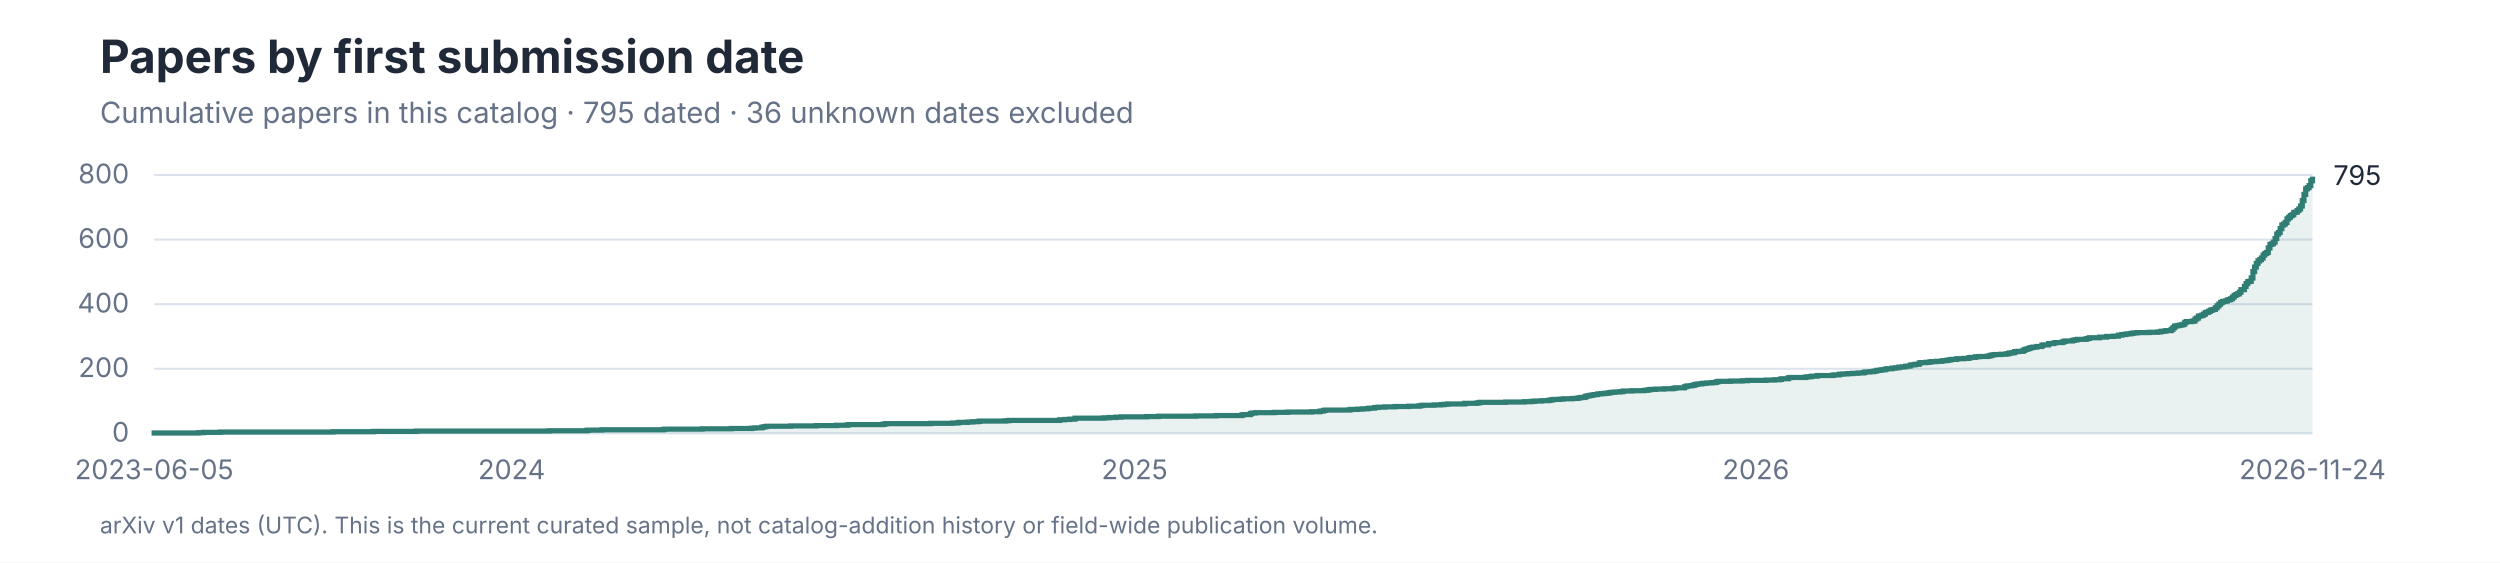
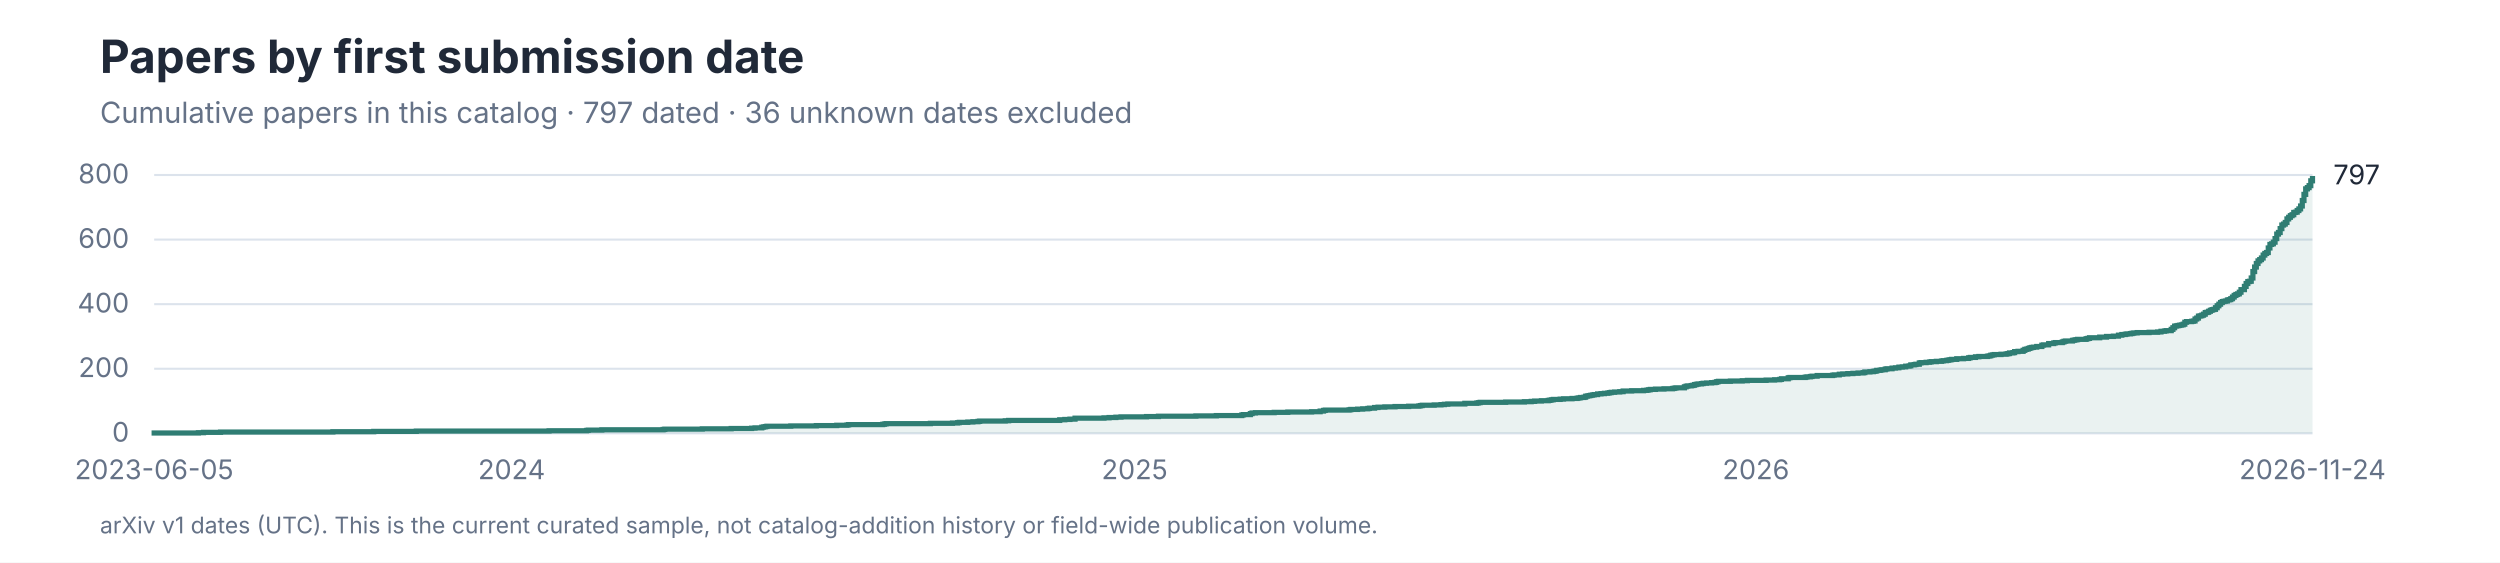
<svg xmlns="http://www.w3.org/2000/svg" role="img" aria-labelledby="title desc" viewBox="0 0 1200 270">
  <style>
text { font-family: -apple-system, BlinkMacSystemFont, 'Segoe UI', sans-serif; }
.title { font-size: 28px; font-weight: 650; fill: #202938; }
.subtitle { font-size: 14px; fill: #657287; }
.axis { font-size: 13px; fill: #657287; }
.label { font-size: 13px; fill: #202938; }
.small { font-size: 11px; fill: #657287; }
</style>
  <rect width="1200" height="270" fill="#FFFFFF" />
  <text x="48" y="35" font-size="22" font-weight="650" fill="#202938">Papers by first submission date</text>
-   <text class="subtitle" x="48" y="59">Cumulative papers in this catalog · 795 dated · 36 unknown dates excluded</text>
+   <text class="subtitle" x="48" y="59">Cumulative papers in this catalog · 797 dated · 36 unknown dates excluded</text>
  <line x1="74" y1="208.00" x2="1110" y2="208.00" stroke="#DCE3EC" />
  <text class="axis" x="62" y="212.00" text-anchor="end">0</text>
  <line x1="74" y1="177.00" x2="1110" y2="177.00" stroke="#DCE3EC" />
  <text class="axis" x="62" y="181.00" text-anchor="end">200</text>
  <line x1="74" y1="146.00" x2="1110" y2="146.00" stroke="#DCE3EC" />
  <text class="axis" x="62" y="150.00" text-anchor="end">400</text>
  <line x1="74" y1="115.00" x2="1110" y2="115.00" stroke="#DCE3EC" />
  <text class="axis" x="62" y="119.00" text-anchor="end">600</text>
  <line x1="74" y1="84.00" x2="1110" y2="84.00" stroke="#DCE3EC" />
  <text class="axis" x="62" y="88.00" text-anchor="end">800</text>
-   <path d="M 74 208 H 74.00 V 207.84 H 95.24 V 207.69 H 97.69 V 207.53 H 105.86 V 207.38 H 159.79 V 207.22 H 179.40 V 207.07 H 199.82 V 206.91 H 263.55 V 206.76 H 281.53 V 206.60 H 282.34 V 206.45 H 288.88 V 206.29 H 318.29 V 206.14 H 319.11 V 205.99 H 337.09 V 205.83 H 350.97 V 205.68 H 360.78 V 205.52 H 362.41 V 205.37 H 365.68 V 205.06 H 366.50 V 204.90 H 367.32 V 204.75 H 368.13 V 204.59 H 379.57 V 204.44 H 391.83 V 204.28 H 401.63 V 204.12 H 406.53 V 203.97 H 407.35 V 203.81 H 423.69 V 203.66 H 424.51 V 203.50 H 425.32 V 203.35 H 446.57 V 203.19 H 457.19 V 203.04 H 459.64 V 202.88 H 460.46 V 202.73 H 464.54 V 202.57 H 466.99 V 202.42 H 469.44 V 202.26 H 470.26 V 202.11 H 482.52 V 201.96 H 484.15 V 201.80 H 508.66 V 201.49 H 511.11 V 201.34 H 513.56 V 201.18 H 516.02 V 200.72 H 529.91 V 200.56 H 532.36 V 200.41 H 535.62 V 200.25 H 538.08 V 200.09 H 550.33 V 199.94 H 556.05 V 199.78 H 574.03 V 199.63 H 583.83 V 199.47 H 596.09 V 199.16 H 596.90 V 199.01 H 600.17 V 198.54 H 600.99 V 198.24 H 602.62 V 198.08 H 611.61 V 197.93 H 618.15 V 197.77 H 629.58 V 197.62 H 633.67 V 197.31 H 635.30 V 197.00 H 636.12 V 196.84 H 647.56 V 196.69 H 648.38 V 196.53 H 651.64 V 196.38 H 654.09 V 196.22 H 656.55 V 196.06 H 657.36 V 195.91 H 659.81 V 195.60 H 661.45 V 195.44 H 664.72 V 195.29 H 669.62 V 195.13 H 676.15 V 194.98 H 681.06 V 194.82 H 681.87 V 194.67 H 682.69 V 194.51 H 688.41 V 194.36 H 691.68 V 194.21 H 693.31 V 194.05 H 694.95 V 193.90 H 703.12 V 193.59 H 708.84 V 193.43 H 709.65 V 193.28 H 710.47 V 193.12 H 722.73 V 192.97 H 731.71 V 192.81 H 734.98 V 192.66 H 736.62 V 192.50 H 739.88 V 192.34 H 743.15 V 192.19 H 743.97 V 192.03 H 744.79 V 191.88 H 745.60 V 191.72 H 748.87 V 191.57 H 750.50 V 191.41 H 754.59 V 191.26 H 757.04 V 191.10 H 757.86 V 190.95 H 758.68 V 190.79 H 760.31 V 190.64 H 761.13 V 190.18 H 761.94 V 190.02 H 762.76 V 189.87 H 763.58 V 189.71 H 764.39 V 189.56 H 765.21 V 189.40 H 766.85 V 189.09 H 768.48 V 188.94 H 770.11 V 188.78 H 771.75 V 188.62 H 772.56 V 188.47 H 773.38 V 188.31 H 775.02 V 188.16 H 777.47 V 188.00 H 779.10 V 187.69 H 783.19 V 187.54 H 788.91 V 187.38 H 790.54 V 187.23 H 791.36 V 187.07 H 792.17 V 186.92 H 794.62 V 186.76 H 798.71 V 186.61 H 802.79 V 186.46 H 803.61 V 186.30 H 804.43 V 186.15 H 808.51 V 185.68 H 809.33 V 185.37 H 810.15 V 185.22 H 811.78 V 185.06 H 812.60 V 184.91 H 813.42 V 184.59 H 814.23 V 184.44 H 815.05 V 184.28 H 816.68 V 184.13 H 817.50 V 183.97 H 819.14 V 183.82 H 821.59 V 183.66 H 823.22 V 183.51 H 824.04 V 183.20 H 824.85 V 183.04 H 830.57 V 182.89 H 836.29 V 182.74 H 838.74 V 182.58 H 847.73 V 182.43 H 851.82 V 182.27 H 854.27 V 182.12 H 855.09 V 181.81 H 858.35 V 181.34 H 859.17 V 181.19 H 866.52 V 181.03 H 867.34 V 180.88 H 868.97 V 180.72 H 869.79 V 180.56 H 872.24 V 180.25 H 879.60 V 180.10 H 880.41 V 179.94 H 882.86 V 179.63 H 884.50 V 179.48 H 886.95 V 179.32 H 889.40 V 179.17 H 891.85 V 179.01 H 894.30 V 178.86 H 895.12 V 178.55 H 897.57 V 178.40 H 899.21 V 178.24 H 900.02 V 178.09 H 900.84 V 177.78 H 902.47 V 177.62 H 903.29 V 177.47 H 904.92 V 177.16 H 905.74 V 177.00 H 908.19 V 176.69 H 909.83 V 176.53 H 911.46 V 176.22 H 913.09 V 176.07 H 914.73 V 175.76 H 916.36 V 175.61 H 917.18 V 175.14 H 918.81 V 174.99 H 919.63 V 174.83 H 921.26 V 174.21 H 922.08 V 174.06 H 924.53 V 173.90 H 926.17 V 173.75 H 926.98 V 173.59 H 929.44 V 173.44 H 931.89 V 173.28 H 932.70 V 173.12 H 934.34 V 172.97 H 935.15 V 172.81 H 935.97 V 172.66 H 936.79 V 172.50 H 939.24 V 172.19 H 942.51 V 172.04 H 944.96 V 171.73 H 945.78 V 171.57 H 948.23 V 171.26 H 949.86 V 171.11 H 953.95 V 170.95 H 954.76 V 170.80 H 955.58 V 170.49 H 956.40 V 170.34 H 957.21 V 170.18 H 960.48 V 170.03 H 962.93 V 169.87 H 963.75 V 169.72 H 964.57 V 169.41 H 966.20 V 169.25 H 967.02 V 168.78 H 968.65 V 168.63 H 971.10 V 168.16 H 971.92 V 167.70 H 972.74 V 167.55 H 973.56 V 167.24 H 974.37 V 166.93 H 975.19 V 166.77 H 976.01 V 166.62 H 977.64 V 166.31 H 980.09 V 165.69 H 980.91 V 165.53 H 983.36 V 164.91 H 985.81 V 164.60 H 986.63 V 164.44 H 989.90 V 164.13 H 990.71 V 163.82 H 991.53 V 163.67 H 994.80 V 163.36 H 995.62 V 163.20 H 996.43 V 163.05 H 997.25 V 162.89 H 1001.33 V 162.59 H 1002.15 V 162.43 H 1002.97 V 162.12 H 1007.87 V 161.81 H 1011.14 V 161.50 H 1014.41 V 161.34 H 1016.86 V 160.88 H 1018.49 V 160.57 H 1020.13 V 160.41 H 1020.94 V 160.26 H 1022.58 V 160.11 H 1023.39 V 159.95 H 1024.21 V 159.80 H 1025.85 V 159.64 H 1031.56 V 159.49 H 1035.65 V 159.33 H 1037.28 V 159.02 H 1038.92 V 158.87 H 1039.74 V 158.71 H 1042.19 V 158.09 H 1043.00 V 157.31 H 1043.82 V 156.54 H 1044.64 V 156.38 H 1045.45 V 156.23 H 1046.27 V 156.07 H 1047.09 V 155.92 H 1047.91 V 155.61 H 1048.72 V 154.68 H 1049.54 V 154.37 H 1051.99 V 154.22 H 1052.81 V 154.06 H 1053.62 V 153.13 H 1054.44 V 152.66 H 1055.26 V 151.74 H 1056.08 V 151.58 H 1056.89 V 151.27 H 1057.71 V 150.81 H 1058.53 V 150.03 H 1059.34 V 149.88 H 1060.16 V 149.41 H 1060.98 V 148.94 H 1061.79 V 148.63 H 1062.61 V 148.48 H 1063.43 V 147.70 H 1064.25 V 146.78 H 1065.06 V 146.00 H 1065.88 V 145.22 H 1066.70 V 144.76 H 1067.51 V 144.61 H 1068.33 V 144.45 H 1069.15 V 143.99 H 1069.97 V 143.83 H 1070.78 V 143.37 H 1071.60 V 142.59 H 1072.42 V 141.81 H 1073.23 V 141.35 H 1074.05 V 141.04 H 1074.87 V 140.26 H 1075.68 V 139.02 H 1077.32 V 137.48 H 1078.14 V 136.08 H 1078.95 V 135.15 H 1079.77 V 135.00 H 1080.59 V 133.44 H 1081.40 V 130.34 H 1082.22 V 128.18 H 1083.04 V 126.47 H 1083.85 V 125.23 H 1084.67 V 124.61 H 1085.49 V 123.84 H 1086.31 V 122.44 H 1087.12 V 121.66 H 1087.94 V 121.20 H 1088.76 V 119.03 H 1089.57 V 117.33 H 1090.39 V 117.02 H 1091.21 V 116.24 H 1092.03 V 114.53 H 1092.84 V 112.36 H 1093.66 V 111.59 H 1094.48 V 109.73 H 1095.29 V 108.02 H 1096.11 V 107.56 H 1096.93 V 106.78 H 1097.74 V 105.08 H 1098.56 V 104.30 H 1099.38 V 103.53 H 1100.20 V 103.07 H 1101.01 V 101.98 H 1101.83 V 101.83 H 1102.65 V 101.05 H 1103.46 V 100.27 H 1104.28 V 98.88 H 1105.10 V 96.25 H 1105.91 V 93.30 H 1106.73 V 90.66 H 1107.55 V 90.05 H 1108.37 V 89.11 H 1109.18 V 86.79 H 1110.00 V 84.77 L 1110 208 Z" fill="#2F7D73" fill-opacity="0.10" />
-   <path d="M 74 208 H 74.00 V 207.84 H 95.24 V 207.69 H 97.69 V 207.53 H 105.86 V 207.38 H 159.79 V 207.22 H 179.40 V 207.07 H 199.82 V 206.91 H 263.55 V 206.76 H 281.53 V 206.60 H 282.34 V 206.45 H 288.88 V 206.29 H 318.29 V 206.14 H 319.11 V 205.99 H 337.09 V 205.83 H 350.97 V 205.68 H 360.78 V 205.52 H 362.41 V 205.37 H 365.68 V 205.06 H 366.50 V 204.90 H 367.32 V 204.75 H 368.13 V 204.59 H 379.57 V 204.44 H 391.83 V 204.28 H 401.63 V 204.12 H 406.53 V 203.97 H 407.35 V 203.81 H 423.69 V 203.66 H 424.51 V 203.50 H 425.32 V 203.35 H 446.57 V 203.19 H 457.19 V 203.04 H 459.64 V 202.88 H 460.46 V 202.73 H 464.54 V 202.57 H 466.99 V 202.42 H 469.44 V 202.26 H 470.26 V 202.11 H 482.52 V 201.96 H 484.15 V 201.80 H 508.66 V 201.49 H 511.11 V 201.34 H 513.56 V 201.18 H 516.02 V 200.72 H 529.91 V 200.56 H 532.36 V 200.41 H 535.62 V 200.25 H 538.08 V 200.09 H 550.33 V 199.94 H 556.05 V 199.78 H 574.03 V 199.63 H 583.83 V 199.47 H 596.09 V 199.16 H 596.90 V 199.01 H 600.17 V 198.54 H 600.99 V 198.24 H 602.62 V 198.08 H 611.61 V 197.93 H 618.15 V 197.77 H 629.58 V 197.62 H 633.67 V 197.31 H 635.30 V 197.00 H 636.12 V 196.84 H 647.56 V 196.69 H 648.38 V 196.53 H 651.64 V 196.38 H 654.09 V 196.22 H 656.55 V 196.06 H 657.36 V 195.91 H 659.81 V 195.60 H 661.45 V 195.44 H 664.72 V 195.29 H 669.62 V 195.13 H 676.15 V 194.98 H 681.06 V 194.82 H 681.87 V 194.67 H 682.69 V 194.51 H 688.41 V 194.36 H 691.68 V 194.21 H 693.31 V 194.05 H 694.95 V 193.90 H 703.12 V 193.59 H 708.84 V 193.43 H 709.65 V 193.28 H 710.47 V 193.12 H 722.73 V 192.97 H 731.71 V 192.81 H 734.98 V 192.66 H 736.62 V 192.50 H 739.88 V 192.34 H 743.15 V 192.19 H 743.97 V 192.03 H 744.79 V 191.88 H 745.60 V 191.72 H 748.87 V 191.57 H 750.50 V 191.41 H 754.59 V 191.26 H 757.04 V 191.10 H 757.86 V 190.95 H 758.68 V 190.79 H 760.31 V 190.64 H 761.13 V 190.18 H 761.94 V 190.02 H 762.76 V 189.87 H 763.58 V 189.71 H 764.39 V 189.56 H 765.21 V 189.40 H 766.85 V 189.09 H 768.48 V 188.94 H 770.11 V 188.78 H 771.75 V 188.62 H 772.56 V 188.47 H 773.38 V 188.31 H 775.02 V 188.16 H 777.47 V 188.00 H 779.10 V 187.69 H 783.19 V 187.54 H 788.91 V 187.38 H 790.54 V 187.23 H 791.36 V 187.07 H 792.17 V 186.92 H 794.62 V 186.76 H 798.71 V 186.61 H 802.79 V 186.46 H 803.61 V 186.30 H 804.43 V 186.15 H 808.51 V 185.68 H 809.33 V 185.37 H 810.15 V 185.22 H 811.78 V 185.06 H 812.60 V 184.91 H 813.42 V 184.59 H 814.23 V 184.44 H 815.05 V 184.28 H 816.68 V 184.13 H 817.50 V 183.97 H 819.14 V 183.82 H 821.59 V 183.66 H 823.22 V 183.51 H 824.04 V 183.20 H 824.85 V 183.04 H 830.57 V 182.89 H 836.29 V 182.74 H 838.74 V 182.58 H 847.73 V 182.43 H 851.82 V 182.27 H 854.27 V 182.12 H 855.09 V 181.81 H 858.35 V 181.34 H 859.17 V 181.19 H 866.52 V 181.03 H 867.34 V 180.88 H 868.97 V 180.72 H 869.79 V 180.56 H 872.24 V 180.25 H 879.60 V 180.10 H 880.41 V 179.94 H 882.86 V 179.63 H 884.50 V 179.48 H 886.95 V 179.32 H 889.40 V 179.17 H 891.85 V 179.01 H 894.30 V 178.86 H 895.12 V 178.55 H 897.57 V 178.40 H 899.21 V 178.24 H 900.02 V 178.09 H 900.84 V 177.78 H 902.47 V 177.62 H 903.29 V 177.47 H 904.92 V 177.16 H 905.74 V 177.00 H 908.19 V 176.69 H 909.83 V 176.53 H 911.46 V 176.22 H 913.09 V 176.07 H 914.73 V 175.76 H 916.36 V 175.61 H 917.18 V 175.14 H 918.81 V 174.99 H 919.63 V 174.83 H 921.26 V 174.21 H 922.08 V 174.06 H 924.53 V 173.90 H 926.17 V 173.75 H 926.98 V 173.59 H 929.44 V 173.44 H 931.89 V 173.28 H 932.70 V 173.12 H 934.34 V 172.97 H 935.15 V 172.81 H 935.97 V 172.66 H 936.79 V 172.50 H 939.24 V 172.19 H 942.51 V 172.04 H 944.96 V 171.73 H 945.78 V 171.57 H 948.23 V 171.26 H 949.86 V 171.11 H 953.95 V 170.95 H 954.76 V 170.80 H 955.58 V 170.49 H 956.40 V 170.34 H 957.21 V 170.18 H 960.48 V 170.03 H 962.93 V 169.87 H 963.75 V 169.72 H 964.57 V 169.41 H 966.20 V 169.25 H 967.02 V 168.78 H 968.65 V 168.63 H 971.10 V 168.16 H 971.92 V 167.70 H 972.74 V 167.55 H 973.56 V 167.24 H 974.37 V 166.93 H 975.19 V 166.77 H 976.01 V 166.62 H 977.64 V 166.31 H 980.09 V 165.69 H 980.91 V 165.53 H 983.36 V 164.91 H 985.81 V 164.60 H 986.63 V 164.44 H 989.90 V 164.13 H 990.71 V 163.82 H 991.53 V 163.67 H 994.80 V 163.36 H 995.62 V 163.20 H 996.43 V 163.05 H 997.25 V 162.89 H 1001.33 V 162.59 H 1002.15 V 162.43 H 1002.97 V 162.12 H 1007.87 V 161.81 H 1011.14 V 161.50 H 1014.41 V 161.34 H 1016.86 V 160.88 H 1018.49 V 160.57 H 1020.13 V 160.41 H 1020.94 V 160.26 H 1022.58 V 160.11 H 1023.39 V 159.95 H 1024.21 V 159.80 H 1025.85 V 159.64 H 1031.56 V 159.49 H 1035.65 V 159.33 H 1037.28 V 159.02 H 1038.92 V 158.87 H 1039.74 V 158.71 H 1042.19 V 158.09 H 1043.00 V 157.31 H 1043.82 V 156.54 H 1044.64 V 156.38 H 1045.45 V 156.23 H 1046.27 V 156.07 H 1047.09 V 155.92 H 1047.91 V 155.61 H 1048.72 V 154.68 H 1049.54 V 154.37 H 1051.99 V 154.22 H 1052.81 V 154.06 H 1053.62 V 153.13 H 1054.44 V 152.66 H 1055.26 V 151.74 H 1056.08 V 151.58 H 1056.89 V 151.27 H 1057.71 V 150.81 H 1058.53 V 150.03 H 1059.34 V 149.88 H 1060.16 V 149.41 H 1060.98 V 148.94 H 1061.79 V 148.63 H 1062.61 V 148.48 H 1063.43 V 147.70 H 1064.25 V 146.78 H 1065.06 V 146.00 H 1065.88 V 145.22 H 1066.70 V 144.76 H 1067.51 V 144.61 H 1068.33 V 144.45 H 1069.15 V 143.99 H 1069.97 V 143.83 H 1070.78 V 143.37 H 1071.60 V 142.59 H 1072.42 V 141.81 H 1073.23 V 141.35 H 1074.05 V 141.04 H 1074.87 V 140.26 H 1075.68 V 139.02 H 1077.32 V 137.48 H 1078.14 V 136.08 H 1078.95 V 135.15 H 1079.77 V 135.00 H 1080.59 V 133.44 H 1081.40 V 130.34 H 1082.22 V 128.18 H 1083.04 V 126.47 H 1083.85 V 125.23 H 1084.67 V 124.61 H 1085.49 V 123.84 H 1086.31 V 122.44 H 1087.12 V 121.66 H 1087.94 V 121.20 H 1088.76 V 119.03 H 1089.57 V 117.33 H 1090.39 V 117.02 H 1091.21 V 116.24 H 1092.03 V 114.53 H 1092.84 V 112.36 H 1093.66 V 111.59 H 1094.48 V 109.73 H 1095.29 V 108.02 H 1096.11 V 107.56 H 1096.93 V 106.78 H 1097.74 V 105.08 H 1098.56 V 104.30 H 1099.38 V 103.53 H 1100.20 V 103.07 H 1101.01 V 101.98 H 1101.83 V 101.83 H 1102.65 V 101.05 H 1103.46 V 100.27 H 1104.28 V 98.88 H 1105.10 V 96.25 H 1105.91 V 93.30 H 1106.73 V 90.66 H 1107.55 V 90.05 H 1108.37 V 89.11 H 1109.18 V 86.79 H 1110.00 V 84.77" fill="none" stroke="#2F7D73" stroke-width="2.5" />
-   <text class="label" x="1120" y="88.77">795</text>
+   <path d="M 74 208 H 74.00 V 207.84 H 95.24 V 207.69 H 97.69 V 207.53 H 105.86 V 207.38 H 159.79 V 207.22 H 179.40 V 207.07 H 199.82 V 206.91 H 263.55 V 206.76 H 281.53 V 206.60 H 282.34 V 206.45 H 288.88 V 206.29 H 318.29 V 206.14 H 319.11 V 205.99 H 337.09 V 205.83 H 350.97 V 205.68 H 360.78 V 205.52 H 362.41 V 205.37 H 365.68 V 205.06 H 366.50 V 204.90 H 367.32 V 204.75 H 368.13 V 204.59 H 379.57 V 204.44 H 391.83 V 204.28 H 401.63 V 204.12 H 406.53 V 203.97 H 407.35 V 203.81 H 423.69 V 203.66 H 424.51 V 203.50 H 425.32 V 203.35 H 446.57 V 203.19 H 457.19 V 203.04 H 459.64 V 202.88 H 460.46 V 202.73 H 464.54 V 202.57 H 466.99 V 202.42 H 469.44 V 202.26 H 470.26 V 202.11 H 482.52 V 201.96 H 484.15 V 201.80 H 508.66 V 201.49 H 511.11 V 201.34 H 513.56 V 201.18 H 516.02 V 200.72 H 529.91 V 200.56 H 532.36 V 200.41 H 535.62 V 200.25 H 538.08 V 200.09 H 550.33 V 199.94 H 556.05 V 199.78 H 574.03 V 199.63 H 583.83 V 199.47 H 596.09 V 199.16 H 596.90 V 199.01 H 600.17 V 198.54 H 600.99 V 198.24 H 602.62 V 198.08 H 611.61 V 197.93 H 618.15 V 197.77 H 629.58 V 197.62 H 633.67 V 197.31 H 635.30 V 197.00 H 636.12 V 196.84 H 647.56 V 196.69 H 648.38 V 196.53 H 651.64 V 196.38 H 654.09 V 196.22 H 656.55 V 196.06 H 657.36 V 195.91 H 659.81 V 195.60 H 661.45 V 195.44 H 664.72 V 195.29 H 669.62 V 195.13 H 676.15 V 194.98 H 681.06 V 194.82 H 681.87 V 194.67 H 682.69 V 194.51 H 688.41 V 194.36 H 691.68 V 194.21 H 693.31 V 194.05 H 694.95 V 193.90 H 703.12 V 193.59 H 708.84 V 193.43 H 709.65 V 193.28 H 710.47 V 193.12 H 722.73 V 192.97 H 731.71 V 192.81 H 734.98 V 192.66 H 736.62 V 192.50 H 739.88 V 192.34 H 743.15 V 192.19 H 743.97 V 192.03 H 744.79 V 191.88 H 745.60 V 191.72 H 748.87 V 191.57 H 750.50 V 191.41 H 754.59 V 191.26 H 757.04 V 191.10 H 757.86 V 190.95 H 758.68 V 190.79 H 760.31 V 190.64 H 761.13 V 190.18 H 761.94 V 190.02 H 762.76 V 189.87 H 763.58 V 189.71 H 764.39 V 189.56 H 765.21 V 189.40 H 766.85 V 189.09 H 768.48 V 188.94 H 770.11 V 188.78 H 771.75 V 188.62 H 772.56 V 188.47 H 773.38 V 188.31 H 775.02 V 188.16 H 777.47 V 188.00 H 779.10 V 187.69 H 783.19 V 187.54 H 788.91 V 187.38 H 790.54 V 187.23 H 791.36 V 187.07 H 792.17 V 186.92 H 794.62 V 186.76 H 798.71 V 186.61 H 802.79 V 186.46 H 803.61 V 186.30 H 804.43 V 186.15 H 808.51 V 185.68 H 809.33 V 185.37 H 810.15 V 185.22 H 811.78 V 185.06 H 812.60 V 184.91 H 813.42 V 184.59 H 814.23 V 184.44 H 815.05 V 184.28 H 816.68 V 184.13 H 817.50 V 183.97 H 819.14 V 183.82 H 821.59 V 183.66 H 823.22 V 183.51 H 824.04 V 183.20 H 824.85 V 183.04 H 830.57 V 182.89 H 836.29 V 182.74 H 838.74 V 182.58 H 847.73 V 182.43 H 851.82 V 182.27 H 854.27 V 182.12 H 855.09 V 181.81 H 858.35 V 181.34 H 859.17 V 181.19 H 866.52 V 181.03 H 867.34 V 180.88 H 868.97 V 180.72 H 869.79 V 180.56 H 872.24 V 180.25 H 879.60 V 180.10 H 880.41 V 179.94 H 882.86 V 179.63 H 884.50 V 179.48 H 886.95 V 179.32 H 889.40 V 179.17 H 891.85 V 179.01 H 894.30 V 178.86 H 895.12 V 178.55 H 897.57 V 178.40 H 899.21 V 178.24 H 900.02 V 178.09 H 900.84 V 177.78 H 902.47 V 177.62 H 903.29 V 177.47 H 904.92 V 177.16 H 905.74 V 177.00 H 908.19 V 176.69 H 909.83 V 176.53 H 911.46 V 176.22 H 913.09 V 176.07 H 914.73 V 175.76 H 916.36 V 175.61 H 917.18 V 175.14 H 918.81 V 174.99 H 919.63 V 174.83 H 921.26 V 174.21 H 922.08 V 174.06 H 924.53 V 173.90 H 926.17 V 173.75 H 926.98 V 173.59 H 929.44 V 173.44 H 931.89 V 173.28 H 932.70 V 173.12 H 934.34 V 172.97 H 935.15 V 172.81 H 935.97 V 172.66 H 936.79 V 172.50 H 939.24 V 172.19 H 942.51 V 172.04 H 944.96 V 171.73 H 945.78 V 171.57 H 948.23 V 171.26 H 949.86 V 171.11 H 953.95 V 170.95 H 954.76 V 170.80 H 955.58 V 170.49 H 956.40 V 170.34 H 957.21 V 170.18 H 960.48 V 170.03 H 962.93 V 169.87 H 963.75 V 169.72 H 964.57 V 169.41 H 966.20 V 169.25 H 967.02 V 168.78 H 968.65 V 168.63 H 971.10 V 168.16 H 971.92 V 167.70 H 972.74 V 167.55 H 973.56 V 167.24 H 974.37 V 166.93 H 975.19 V 166.77 H 976.01 V 166.62 H 977.64 V 166.31 H 980.09 V 165.69 H 980.91 V 165.53 H 983.36 V 164.91 H 985.81 V 164.60 H 986.63 V 164.44 H 989.90 V 164.13 H 990.71 V 163.82 H 991.53 V 163.67 H 994.80 V 163.36 H 995.62 V 163.20 H 996.43 V 163.05 H 997.25 V 162.89 H 1001.33 V 162.59 H 1002.15 V 162.43 H 1002.97 V 162.12 H 1007.87 V 161.81 H 1011.14 V 161.50 H 1014.41 V 161.34 H 1016.86 V 160.88 H 1018.49 V 160.57 H 1020.13 V 160.41 H 1020.94 V 160.26 H 1022.58 V 160.11 H 1023.39 V 159.95 H 1024.21 V 159.80 H 1025.85 V 159.64 H 1031.56 V 159.49 H 1035.65 V 159.33 H 1037.28 V 159.02 H 1038.92 V 158.87 H 1039.74 V 158.71 H 1042.19 V 158.09 H 1043.00 V 157.31 H 1043.82 V 156.54 H 1044.64 V 156.38 H 1045.45 V 156.23 H 1046.27 V 156.07 H 1047.09 V 155.92 H 1047.91 V 155.61 H 1048.72 V 154.68 H 1049.54 V 154.37 H 1051.99 V 154.22 H 1052.81 V 154.06 H 1053.62 V 153.13 H 1054.44 V 152.66 H 1055.26 V 151.74 H 1056.08 V 151.58 H 1056.89 V 151.27 H 1057.71 V 150.81 H 1058.53 V 150.03 H 1059.34 V 149.88 H 1060.16 V 149.41 H 1060.98 V 148.94 H 1061.79 V 148.63 H 1062.61 V 148.48 H 1063.43 V 147.70 H 1064.25 V 146.78 H 1065.06 V 146.00 H 1065.88 V 145.22 H 1066.70 V 144.76 H 1067.51 V 144.61 H 1068.33 V 144.45 H 1069.15 V 143.99 H 1069.97 V 143.83 H 1070.78 V 143.37 H 1071.60 V 142.59 H 1072.42 V 141.81 H 1073.23 V 141.35 H 1074.05 V 141.04 H 1074.87 V 140.26 H 1075.68 V 139.02 H 1077.32 V 137.48 H 1078.14 V 136.08 H 1078.95 V 135.15 H 1079.77 V 135.00 H 1080.59 V 133.44 H 1081.40 V 130.34 H 1082.22 V 128.18 H 1083.04 V 126.47 H 1083.85 V 125.23 H 1084.67 V 124.61 H 1085.49 V 123.84 H 1086.31 V 122.44 H 1087.12 V 121.66 H 1087.94 V 121.20 H 1088.76 V 119.03 H 1089.57 V 117.33 H 1090.39 V 117.02 H 1091.21 V 116.24 H 1092.03 V 114.53 H 1092.84 V 112.36 H 1093.66 V 111.59 H 1094.48 V 109.73 H 1095.29 V 108.02 H 1096.11 V 107.56 H 1096.93 V 106.78 H 1097.74 V 105.08 H 1098.56 V 104.30 H 1099.38 V 103.53 H 1100.20 V 103.07 H 1101.01 V 101.98 H 1101.83 V 101.83 H 1102.65 V 101.05 H 1103.46 V 100.27 H 1104.28 V 98.88 H 1105.10 V 96.25 H 1105.91 V 93.30 H 1106.73 V 90.66 H 1107.55 V 90.05 H 1108.37 V 89.11 H 1109.18 V 86.79 H 1110.00 V 84.47 L 1110 208 Z" fill="#2F7D73" fill-opacity="0.10" />
+   <path d="M 74 208 H 74.00 V 207.84 H 95.24 V 207.69 H 97.69 V 207.53 H 105.86 V 207.38 H 159.79 V 207.22 H 179.40 V 207.07 H 199.82 V 206.91 H 263.55 V 206.76 H 281.53 V 206.60 H 282.34 V 206.45 H 288.88 V 206.29 H 318.29 V 206.14 H 319.11 V 205.99 H 337.09 V 205.83 H 350.97 V 205.68 H 360.78 V 205.52 H 362.41 V 205.37 H 365.68 V 205.06 H 366.50 V 204.90 H 367.32 V 204.75 H 368.13 V 204.59 H 379.57 V 204.44 H 391.83 V 204.28 H 401.63 V 204.12 H 406.53 V 203.97 H 407.35 V 203.81 H 423.69 V 203.66 H 424.51 V 203.50 H 425.32 V 203.35 H 446.57 V 203.19 H 457.19 V 203.04 H 459.64 V 202.88 H 460.46 V 202.73 H 464.54 V 202.57 H 466.99 V 202.42 H 469.44 V 202.26 H 470.26 V 202.11 H 482.52 V 201.96 H 484.15 V 201.80 H 508.66 V 201.49 H 511.11 V 201.34 H 513.56 V 201.18 H 516.02 V 200.72 H 529.91 V 200.56 H 532.36 V 200.41 H 535.62 V 200.25 H 538.08 V 200.09 H 550.33 V 199.94 H 556.05 V 199.78 H 574.03 V 199.63 H 583.83 V 199.47 H 596.09 V 199.16 H 596.90 V 199.01 H 600.17 V 198.54 H 600.99 V 198.24 H 602.62 V 198.08 H 611.61 V 197.93 H 618.15 V 197.77 H 629.58 V 197.62 H 633.67 V 197.31 H 635.30 V 197.00 H 636.12 V 196.84 H 647.56 V 196.69 H 648.38 V 196.53 H 651.64 V 196.38 H 654.09 V 196.22 H 656.55 V 196.06 H 657.36 V 195.91 H 659.81 V 195.60 H 661.45 V 195.44 H 664.72 V 195.29 H 669.62 V 195.13 H 676.15 V 194.98 H 681.06 V 194.82 H 681.87 V 194.67 H 682.69 V 194.51 H 688.41 V 194.36 H 691.68 V 194.21 H 693.31 V 194.05 H 694.95 V 193.90 H 703.12 V 193.59 H 708.84 V 193.43 H 709.65 V 193.28 H 710.47 V 193.12 H 722.73 V 192.97 H 731.71 V 192.81 H 734.98 V 192.66 H 736.62 V 192.50 H 739.88 V 192.34 H 743.15 V 192.19 H 743.97 V 192.03 H 744.79 V 191.88 H 745.60 V 191.72 H 748.87 V 191.57 H 750.50 V 191.41 H 754.59 V 191.26 H 757.04 V 191.10 H 757.86 V 190.95 H 758.68 V 190.79 H 760.31 V 190.64 H 761.13 V 190.18 H 761.94 V 190.02 H 762.76 V 189.87 H 763.58 V 189.71 H 764.39 V 189.56 H 765.21 V 189.40 H 766.85 V 189.09 H 768.48 V 188.94 H 770.11 V 188.78 H 771.75 V 188.62 H 772.56 V 188.47 H 773.38 V 188.31 H 775.02 V 188.16 H 777.47 V 188.00 H 779.10 V 187.69 H 783.19 V 187.54 H 788.91 V 187.38 H 790.54 V 187.23 H 791.36 V 187.07 H 792.17 V 186.92 H 794.62 V 186.76 H 798.71 V 186.61 H 802.79 V 186.46 H 803.61 V 186.30 H 804.43 V 186.15 H 808.51 V 185.68 H 809.33 V 185.37 H 810.15 V 185.22 H 811.78 V 185.06 H 812.60 V 184.91 H 813.42 V 184.59 H 814.23 V 184.44 H 815.05 V 184.28 H 816.68 V 184.13 H 817.50 V 183.97 H 819.14 V 183.82 H 821.59 V 183.66 H 823.22 V 183.51 H 824.04 V 183.20 H 824.85 V 183.04 H 830.57 V 182.89 H 836.29 V 182.74 H 838.74 V 182.58 H 847.73 V 182.43 H 851.82 V 182.27 H 854.27 V 182.12 H 855.09 V 181.81 H 858.35 V 181.34 H 859.17 V 181.19 H 866.52 V 181.03 H 867.34 V 180.88 H 868.97 V 180.72 H 869.79 V 180.56 H 872.24 V 180.25 H 879.60 V 180.10 H 880.41 V 179.94 H 882.86 V 179.63 H 884.50 V 179.48 H 886.95 V 179.32 H 889.40 V 179.17 H 891.85 V 179.01 H 894.30 V 178.86 H 895.12 V 178.55 H 897.57 V 178.40 H 899.21 V 178.24 H 900.02 V 178.09 H 900.84 V 177.78 H 902.47 V 177.62 H 903.29 V 177.47 H 904.92 V 177.16 H 905.74 V 177.00 H 908.19 V 176.69 H 909.83 V 176.53 H 911.46 V 176.22 H 913.09 V 176.07 H 914.73 V 175.76 H 916.36 V 175.61 H 917.18 V 175.14 H 918.81 V 174.99 H 919.63 V 174.83 H 921.26 V 174.21 H 922.08 V 174.06 H 924.53 V 173.90 H 926.17 V 173.75 H 926.98 V 173.59 H 929.44 V 173.44 H 931.89 V 173.28 H 932.70 V 173.12 H 934.34 V 172.97 H 935.15 V 172.81 H 935.97 V 172.66 H 936.79 V 172.50 H 939.24 V 172.19 H 942.51 V 172.04 H 944.96 V 171.73 H 945.78 V 171.57 H 948.23 V 171.26 H 949.86 V 171.11 H 953.95 V 170.95 H 954.76 V 170.80 H 955.58 V 170.49 H 956.40 V 170.34 H 957.21 V 170.18 H 960.48 V 170.03 H 962.93 V 169.87 H 963.75 V 169.72 H 964.57 V 169.41 H 966.20 V 169.25 H 967.02 V 168.78 H 968.65 V 168.63 H 971.10 V 168.16 H 971.92 V 167.70 H 972.74 V 167.55 H 973.56 V 167.24 H 974.37 V 166.93 H 975.19 V 166.77 H 976.01 V 166.62 H 977.64 V 166.31 H 980.09 V 165.69 H 980.91 V 165.53 H 983.36 V 164.91 H 985.81 V 164.60 H 986.63 V 164.44 H 989.90 V 164.13 H 990.71 V 163.82 H 991.53 V 163.67 H 994.80 V 163.36 H 995.62 V 163.20 H 996.43 V 163.05 H 997.25 V 162.89 H 1001.33 V 162.59 H 1002.15 V 162.43 H 1002.97 V 162.12 H 1007.87 V 161.81 H 1011.14 V 161.50 H 1014.41 V 161.34 H 1016.86 V 160.88 H 1018.49 V 160.57 H 1020.13 V 160.41 H 1020.94 V 160.26 H 1022.58 V 160.11 H 1023.39 V 159.95 H 1024.21 V 159.80 H 1025.85 V 159.64 H 1031.56 V 159.49 H 1035.65 V 159.33 H 1037.28 V 159.02 H 1038.92 V 158.87 H 1039.74 V 158.71 H 1042.19 V 158.09 H 1043.00 V 157.31 H 1043.82 V 156.54 H 1044.64 V 156.38 H 1045.45 V 156.23 H 1046.27 V 156.07 H 1047.09 V 155.92 H 1047.91 V 155.61 H 1048.72 V 154.68 H 1049.54 V 154.37 H 1051.99 V 154.22 H 1052.81 V 154.06 H 1053.62 V 153.13 H 1054.44 V 152.66 H 1055.26 V 151.74 H 1056.08 V 151.58 H 1056.89 V 151.27 H 1057.71 V 150.81 H 1058.53 V 150.03 H 1059.34 V 149.88 H 1060.16 V 149.41 H 1060.98 V 148.94 H 1061.79 V 148.63 H 1062.61 V 148.48 H 1063.43 V 147.70 H 1064.25 V 146.78 H 1065.06 V 146.00 H 1065.88 V 145.22 H 1066.70 V 144.76 H 1067.51 V 144.61 H 1068.33 V 144.45 H 1069.15 V 143.99 H 1069.97 V 143.83 H 1070.78 V 143.37 H 1071.60 V 142.59 H 1072.42 V 141.81 H 1073.23 V 141.35 H 1074.05 V 141.04 H 1074.87 V 140.26 H 1075.68 V 139.02 H 1077.32 V 137.48 H 1078.14 V 136.08 H 1078.95 V 135.15 H 1079.77 V 135.00 H 1080.59 V 133.44 H 1081.40 V 130.34 H 1082.22 V 128.18 H 1083.04 V 126.47 H 1083.85 V 125.23 H 1084.67 V 124.61 H 1085.49 V 123.84 H 1086.31 V 122.44 H 1087.12 V 121.66 H 1087.94 V 121.20 H 1088.76 V 119.03 H 1089.57 V 117.33 H 1090.39 V 117.02 H 1091.21 V 116.24 H 1092.03 V 114.53 H 1092.84 V 112.36 H 1093.66 V 111.59 H 1094.48 V 109.73 H 1095.29 V 108.02 H 1096.11 V 107.56 H 1096.93 V 106.78 H 1097.74 V 105.08 H 1098.56 V 104.30 H 1099.38 V 103.53 H 1100.20 V 103.07 H 1101.01 V 101.98 H 1101.83 V 101.83 H 1102.65 V 101.05 H 1103.46 V 100.27 H 1104.28 V 98.88 H 1105.10 V 96.25 H 1105.91 V 93.30 H 1106.73 V 90.66 H 1107.55 V 90.05 H 1108.37 V 89.11 H 1109.18 V 86.79 H 1110.00 V 84.47" fill="none" stroke="#2F7D73" stroke-width="2.5" />
+   <text class="label" x="1120" y="88.47">797</text>
  <text class="axis" x="74.00" y="230" text-anchor="middle">2023-06-05</text>
  <text class="axis" x="245.58" y="230" text-anchor="middle">2024</text>
  <text class="axis" x="544.61" y="230" text-anchor="middle">2025</text>
  <text class="axis" x="842.83" y="230" text-anchor="middle">2026</text>
  <text class="axis" x="1110.00" y="230" text-anchor="middle">2026-11-24</text>
  <text class="small" x="48" y="256">arXiv v1 dates (UTC). This is the current curated sample, not catalog-addition history or field-wide publication volume.</text>
</svg>
